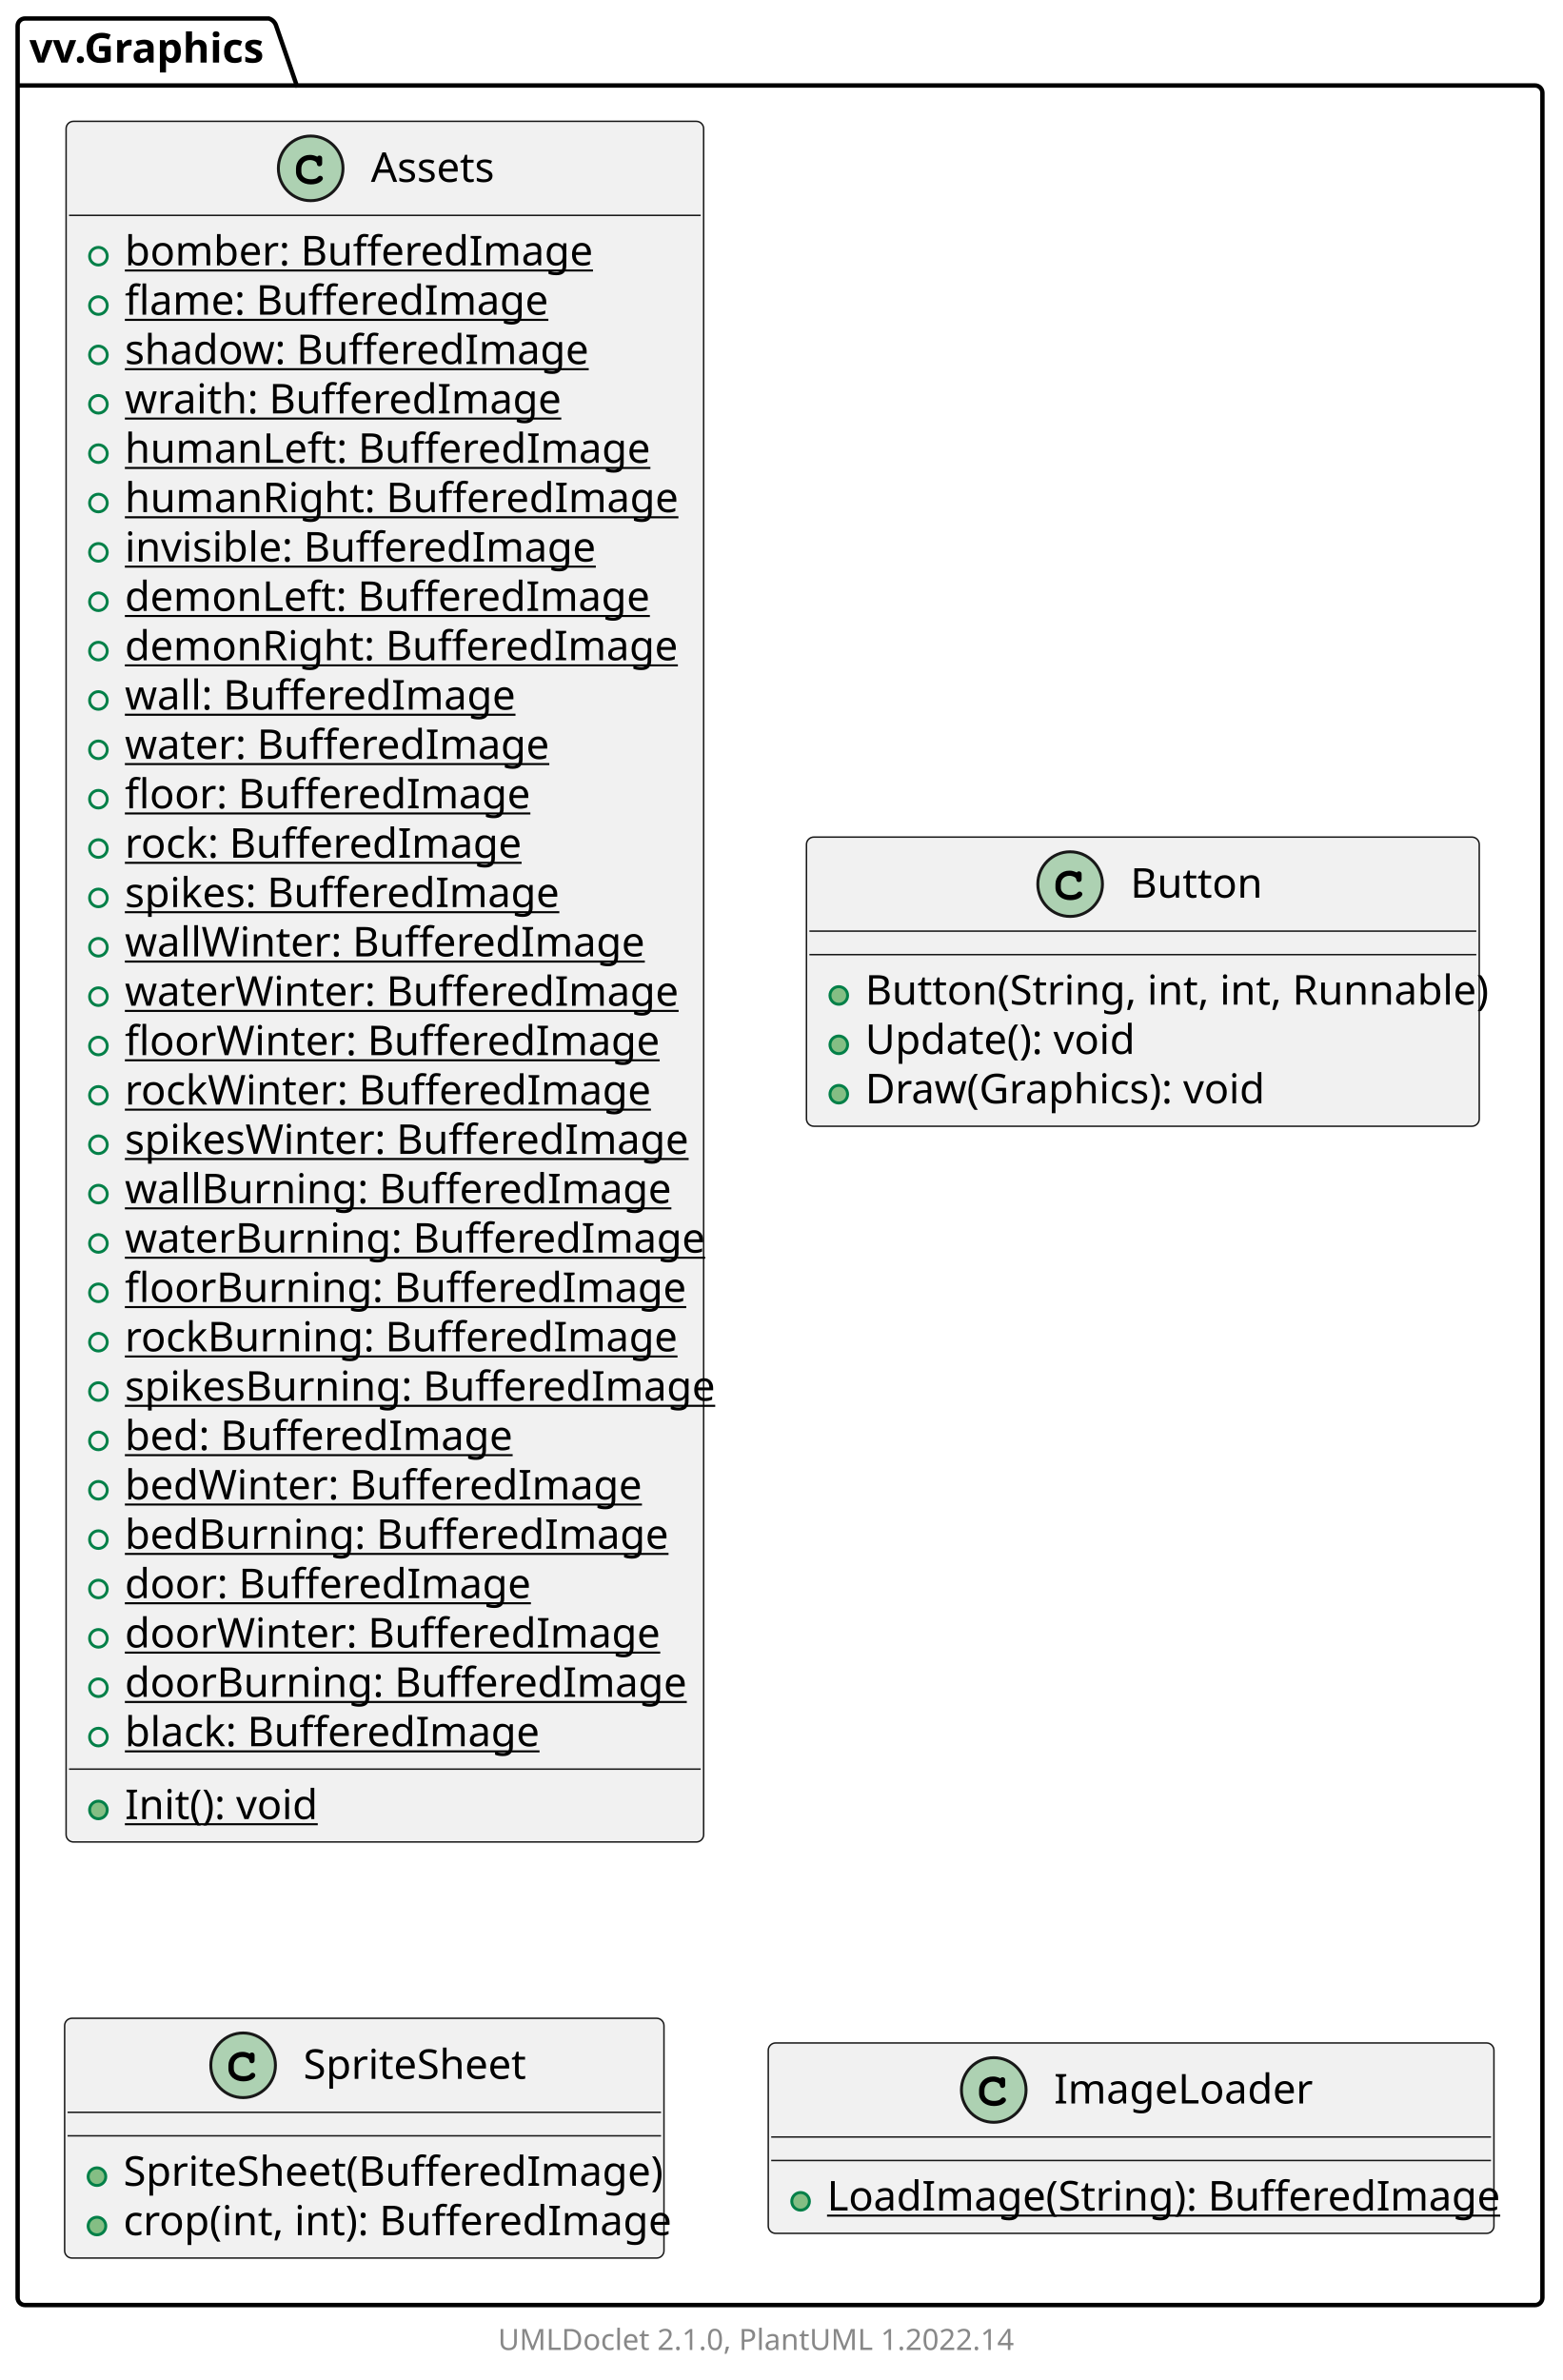
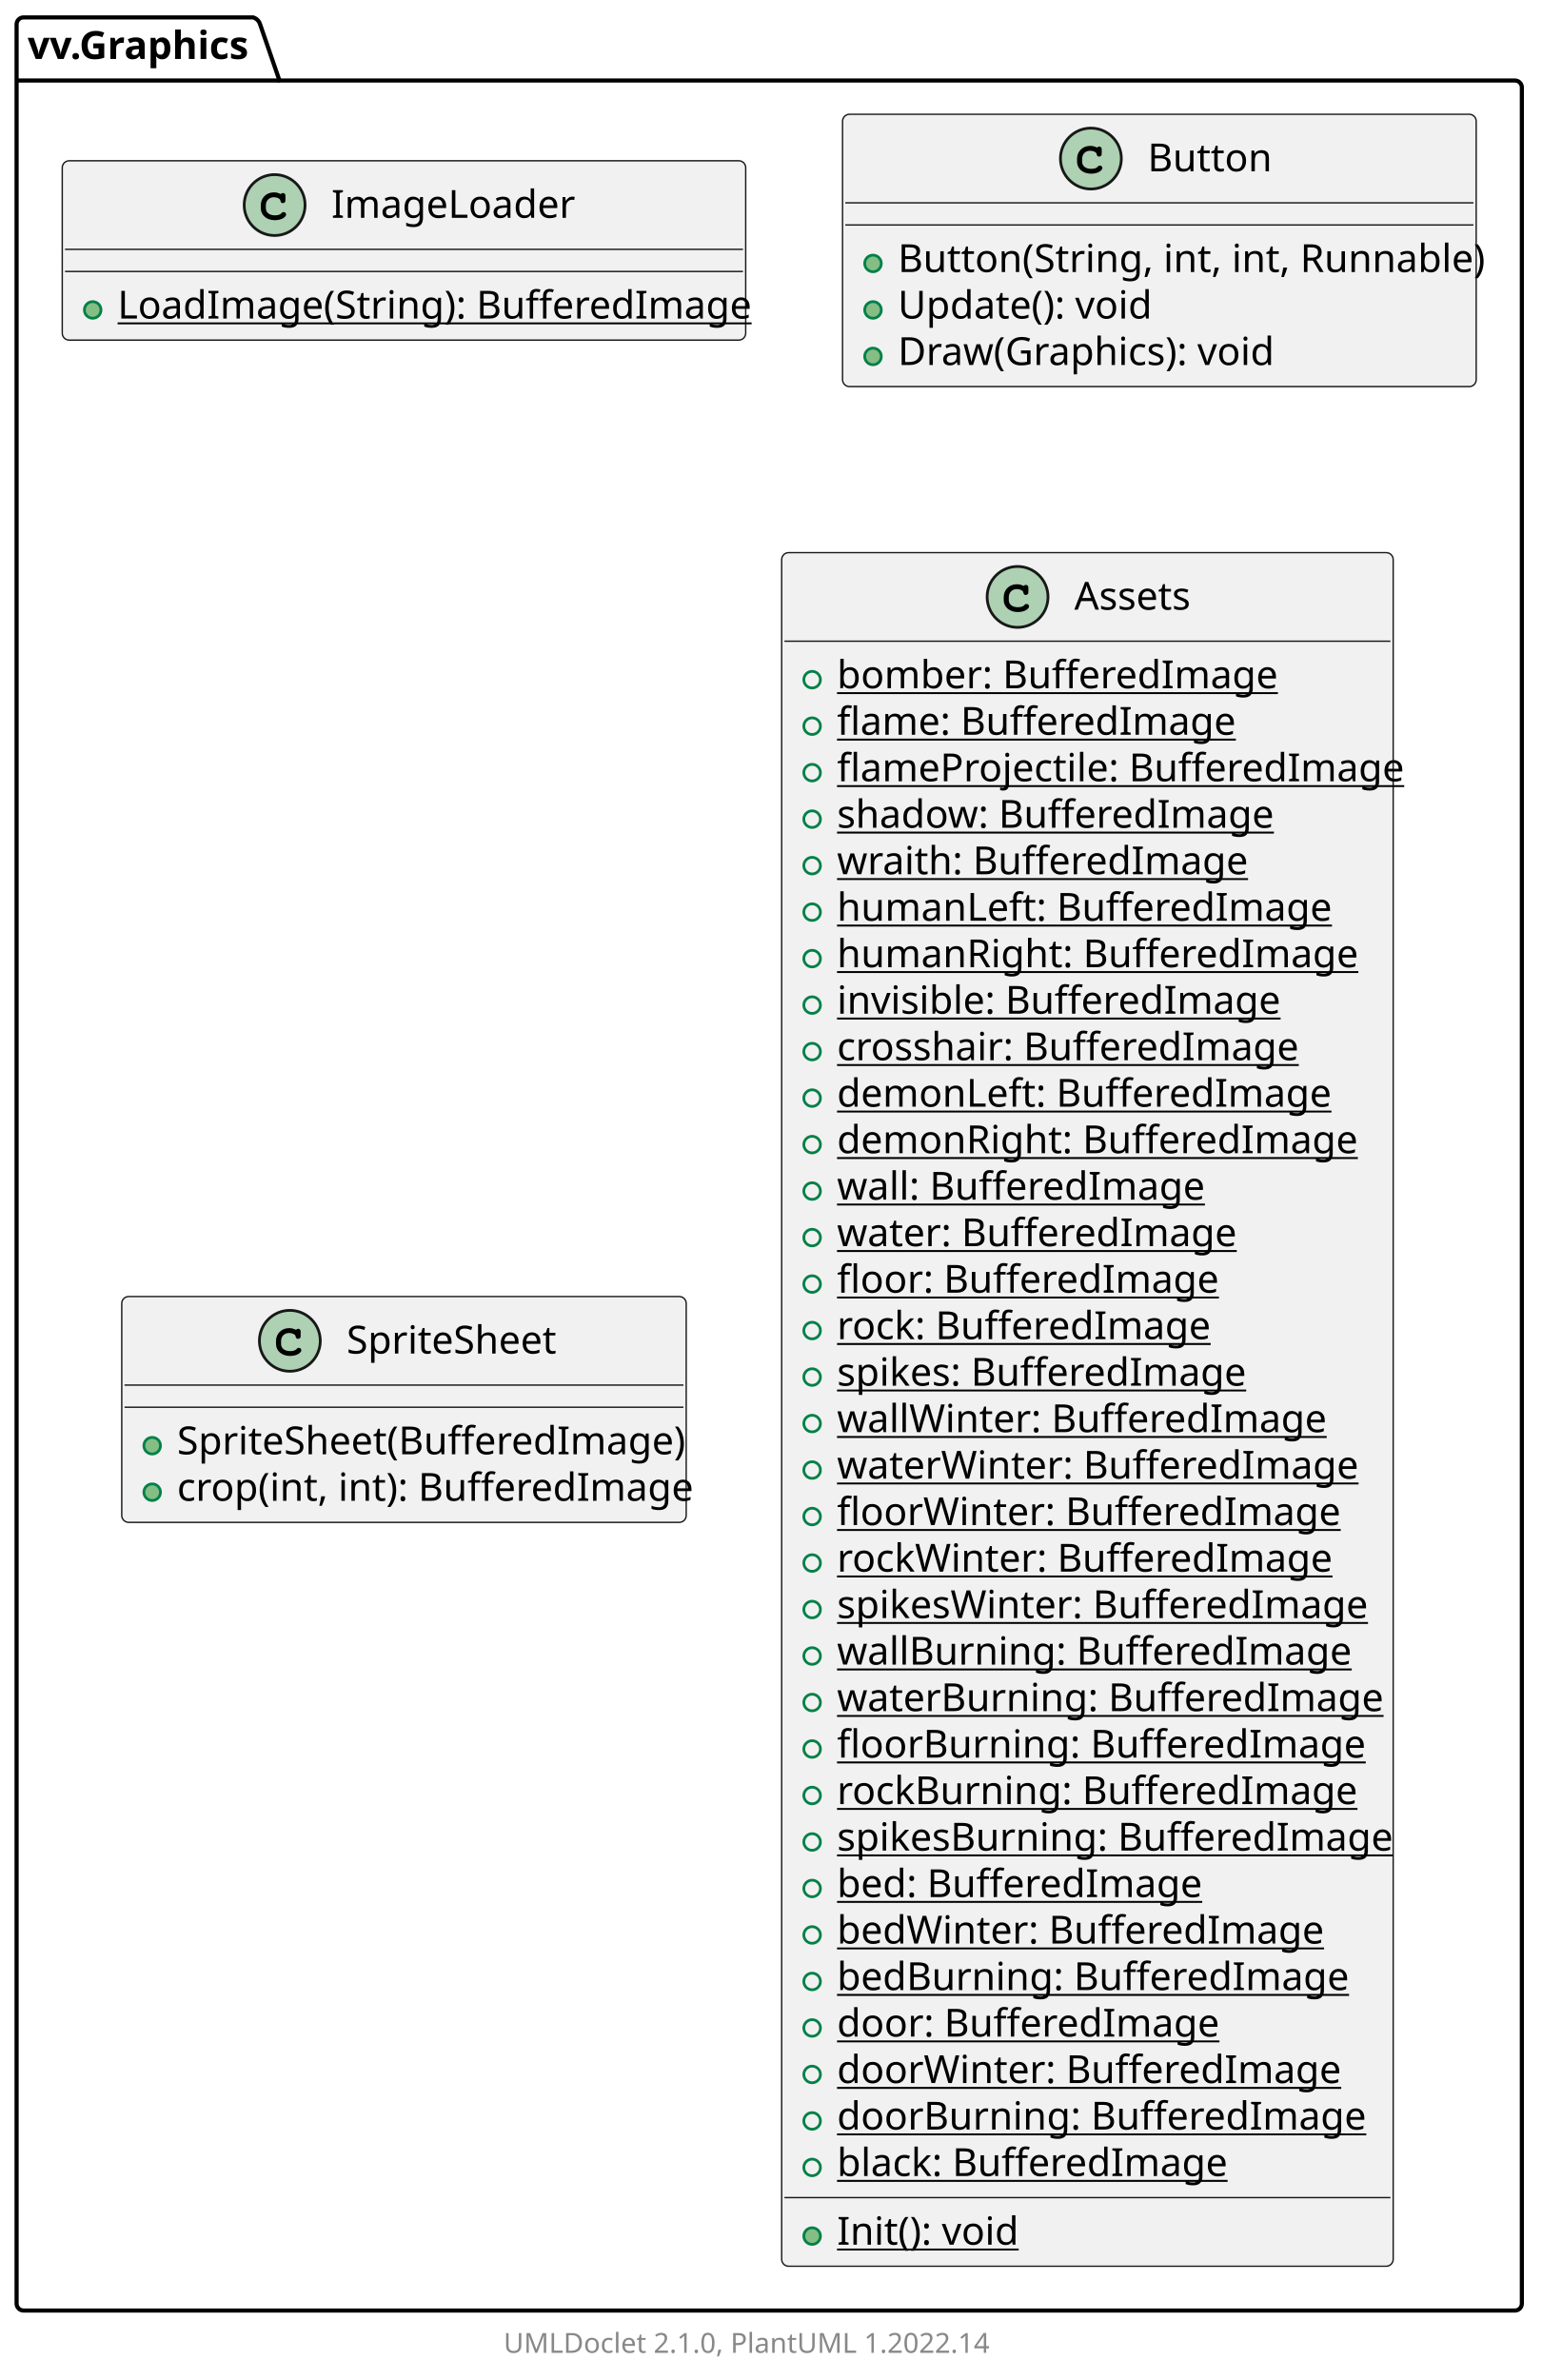
- <svg xmlns="http://www.w3.org/2000/svg" xmlns:xlink="http://www.w3.org/1999/xlink" contentStyleType="text/css" height="810px" preserveAspectRatio="none" style="width:532px;height:810px;background:#FFFFFF;" version="1.1" viewBox="0 0 532 810" width="532px" zoomAndPan="magnify">
+ <svg xmlns="http://www.w3.org/2000/svg" xmlns:xlink="http://www.w3.org/1999/xlink" contentStyleType="text/css" height="860px" preserveAspectRatio="none" style="width:557px;height:860px;background:#FFFFFF;" version="1.1" viewBox="0 0 557 860" width="557px" zoomAndPan="magnify">
  <defs />
  <g>
    <g id="cluster_vv.Graphics">
-       <path d="M8.5,6.294 L91.5,6.294 A3.75,3.75 0 0 1 94,8.794 L101,29.094 L522.5,29.094 A2.5,2.5 0 0 1 525,31.594 L525,781.994 A2.5,2.5 0 0 1 522.5,784.494 L8.5,784.494 A2.5,2.5 0 0 1 6,781.994 L6,8.794 A2.5,2.5 0 0 1 8.5,6.294 " fill="none" style="stroke:#000000;stroke-width:1.5;" />
+       <path d="M8.5,6.294 L91.5,6.294 A3.75,3.75 0 0 1 94,8.794 L101,29.094 L547.5,29.094 A2.5,2.5 0 0 1 550,31.594 L550,832.394 A2.5,2.5 0 0 1 547.5,834.894 L8.5,834.894 A2.5,2.5 0 0 1 6,832.394 L6,8.794 A2.5,2.5 0 0 1 8.5,6.294 " fill="none" style="stroke:#000000;stroke-width:1.5;" />
      <line style="stroke:#000000;stroke-width:1.5;" x1="6" x2="101" y1="29.094" y2="29.094" />
      <text fill="#000000" font-family="sans-serif" font-size="14" font-weight="bold" lengthAdjust="spacing" textLength="82" x="10" y="21.3">vv.Graphics</text>
    </g>
-     <a href="Assets.html" target="_top" title="Assets.html" xlink:actuate="onRequest" xlink:href="Assets.html" xlink:show="new" xlink:title="Assets.html" xlink:type="simple">
-       <g id="elem_vv.Graphics.Assets">
-         <rect codeLine="3" fill="#F1F1F1" height="585.598" id="vv.Graphics.Assets" rx="2.5" ry="2.5" style="stroke:#181818;stroke-width:0.5;" width="217" x="22.5" y="41.294" />
-         <ellipse cx="105.75" cy="57.294" fill="#ADD1B2" rx="11" ry="11" style="stroke:#181818;stroke-width:1.0;" />
-         <path d="M100.75,58.45 C100.75,60.95 102.891,62.763 105.812,62.763 C107.047,62.763 108.219,62.466 108.969,61.95 C109.578,61.528 109.906,61.106 109.906,60.7 C109.906,60.231 109.484,59.825 108.984,59.825 C108.75,59.825 108.531,59.903 108.328,60.106 C107.891,60.544 107.891,60.544 107.719,60.638 C107.266,60.872 106.625,61.013 105.859,61.013 C103.859,61.013 102.578,59.997 102.578,58.419 L102.578,57.372 C102.578,55.669 103.797,54.466 105.5,54.466 C106.078,54.466 106.656,54.606 107.125,54.856 C107.594,55.122 107.766,55.31 107.828,55.669 C107.953,56.341 108.203,56.591 108.734,56.591 C109.016,56.591 109.297,56.45 109.484,56.231 C109.609,56.06 109.656,55.888 109.656,55.45 L109.656,54.091 C109.656,53.669 109.641,53.528 109.516,53.356 C109.344,53.106 109.062,52.95 108.734,52.95 C108.422,52.95 108.219,53.06 108,53.325 C106.828,52.825 106.391,52.716 105.438,52.716 C102.766,52.716 100.75,54.731 100.75,57.356 L100.75,58.45 Z " fill="#000000" />
-         <text fill="#000000" font-family="sans-serif" font-size="14" lengthAdjust="spacing" textLength="42" x="126.25" y="61.9">Assets</text>
-         <line style="stroke:#181818;stroke-width:0.5;" x1="23.5" x2="238.5" y1="73.294" y2="73.294" />
-         <ellipse cx="33.5" cy="87.194" fill="none" rx="3" ry="3" style="stroke:#038048;stroke-width:1.0;" />
-         <text fill="#000000" font-family="sans-serif" font-size="14" lengthAdjust="spacing" text-decoration="underline" textLength="151" x="42.5" y="90.3">bomber: BufferedImage</text>
-         <ellipse cx="33.5" cy="103.994" fill="none" rx="3" ry="3" style="stroke:#038048;stroke-width:1.0;" />
-         <text fill="#000000" font-family="sans-serif" font-size="14" lengthAdjust="spacing" text-decoration="underline" textLength="137" x="42.5" y="107.1">flame: BufferedImage</text>
-         <ellipse cx="33.5" cy="120.794" fill="none" rx="3" ry="3" style="stroke:#038048;stroke-width:1.0;" />
-         <text fill="#000000" font-family="sans-serif" font-size="14" lengthAdjust="spacing" text-decoration="underline" textLength="151" x="42.5" y="123.9">shadow: BufferedImage</text>
-         <ellipse cx="33.5" cy="137.594" fill="none" rx="3" ry="3" style="stroke:#038048;stroke-width:1.0;" />
-         <text fill="#000000" font-family="sans-serif" font-size="14" lengthAdjust="spacing" text-decoration="underline" textLength="140" x="42.5" y="140.7">wraith: BufferedImage</text>
-         <ellipse cx="33.5" cy="154.394" fill="none" rx="3" ry="3" style="stroke:#038048;stroke-width:1.0;" />
-         <text fill="#000000" font-family="sans-serif" font-size="14" lengthAdjust="spacing" text-decoration="underline" textLength="170" x="42.5" y="157.5">humanLeft: BufferedImage</text>
-         <ellipse cx="33.5" cy="171.194" fill="none" rx="3" ry="3" style="stroke:#038048;stroke-width:1.0;" />
-         <text fill="#000000" font-family="sans-serif" font-size="14" lengthAdjust="spacing" text-decoration="underline" textLength="179" x="42.5" y="174.3">humanRight: BufferedImage</text>
-         <ellipse cx="33.5" cy="187.994" fill="none" rx="3" ry="3" style="stroke:#038048;stroke-width:1.0;" />
-         <text fill="#000000" font-family="sans-serif" font-size="14" lengthAdjust="spacing" text-decoration="underline" textLength="152" x="42.5" y="191.1">invisible: BufferedImage</text>
-         <ellipse cx="33.5" cy="204.793" fill="none" rx="3" ry="3" style="stroke:#038048;stroke-width:1.0;" />
-         <text fill="#000000" font-family="sans-serif" font-size="14" lengthAdjust="spacing" text-decoration="underline" textLength="170" x="42.5" y="207.899">demonLeft: BufferedImage</text>
-         <ellipse cx="33.5" cy="221.593" fill="none" rx="3" ry="3" style="stroke:#038048;stroke-width:1.0;" />
-         <text fill="#000000" font-family="sans-serif" font-size="14" lengthAdjust="spacing" text-decoration="underline" textLength="179" x="42.5" y="224.699">demonRight: BufferedImage</text>
-         <ellipse cx="33.5" cy="238.393" fill="none" rx="3" ry="3" style="stroke:#038048;stroke-width:1.0;" />
-         <text fill="#000000" font-family="sans-serif" font-size="14" lengthAdjust="spacing" text-decoration="underline" textLength="126" x="42.5" y="241.499">wall: BufferedImage</text>
-         <ellipse cx="33.5" cy="255.193" fill="none" rx="3" ry="3" style="stroke:#038048;stroke-width:1.0;" />
-         <text fill="#000000" font-family="sans-serif" font-size="14" lengthAdjust="spacing" text-decoration="underline" textLength="137" x="42.5" y="258.299">water: BufferedImage</text>
-         <ellipse cx="33.5" cy="271.993" fill="none" rx="3" ry="3" style="stroke:#038048;stroke-width:1.0;" />
-         <text fill="#000000" font-family="sans-serif" font-size="14" lengthAdjust="spacing" text-decoration="underline" textLength="130" x="42.5" y="275.099">floor: BufferedImage</text>
-         <ellipse cx="33.5" cy="288.793" fill="none" rx="3" ry="3" style="stroke:#038048;stroke-width:1.0;" />
-         <text fill="#000000" font-family="sans-serif" font-size="14" lengthAdjust="spacing" text-decoration="underline" textLength="129" x="42.5" y="291.899">rock: BufferedImage</text>
-         <ellipse cx="33.5" cy="305.593" fill="none" rx="3" ry="3" style="stroke:#038048;stroke-width:1.0;" />
-         <text fill="#000000" font-family="sans-serif" font-size="14" lengthAdjust="spacing" text-decoration="underline" textLength="142" x="42.5" y="308.699">spikes: BufferedImage</text>
-         <ellipse cx="33.5" cy="322.393" fill="none" rx="3" ry="3" style="stroke:#038048;stroke-width:1.0;" />
-         <text fill="#000000" font-family="sans-serif" font-size="14" lengthAdjust="spacing" text-decoration="underline" textLength="167" x="42.5" y="325.499">wallWinter: BufferedImage</text>
-         <ellipse cx="33.5" cy="339.193" fill="none" rx="3" ry="3" style="stroke:#038048;stroke-width:1.0;" />
-         <text fill="#000000" font-family="sans-serif" font-size="14" lengthAdjust="spacing" text-decoration="underline" textLength="178" x="42.5" y="342.299">waterWinter: BufferedImage</text>
-         <ellipse cx="33.5" cy="355.993" fill="none" rx="3" ry="3" style="stroke:#038048;stroke-width:1.0;" />
-         <text fill="#000000" font-family="sans-serif" font-size="14" lengthAdjust="spacing" text-decoration="underline" textLength="171" x="42.5" y="359.099">floorWinter: BufferedImage</text>
-         <ellipse cx="33.5" cy="372.793" fill="none" rx="3" ry="3" style="stroke:#038048;stroke-width:1.0;" />
-         <text fill="#000000" font-family="sans-serif" font-size="14" lengthAdjust="spacing" text-decoration="underline" textLength="170" x="42.5" y="375.899">rockWinter: BufferedImage</text>
-         <ellipse cx="33.5" cy="389.593" fill="none" rx="3" ry="3" style="stroke:#038048;stroke-width:1.0;" />
-         <text fill="#000000" font-family="sans-serif" font-size="14" lengthAdjust="spacing" text-decoration="underline" textLength="183" x="42.5" y="392.699">spikesWinter: BufferedImage</text>
-         <ellipse cx="33.5" cy="406.393" fill="none" rx="3" ry="3" style="stroke:#038048;stroke-width:1.0;" />
-         <text fill="#000000" font-family="sans-serif" font-size="14" lengthAdjust="spacing" text-decoration="underline" textLength="175" x="42.5" y="409.498">wallBurning: BufferedImage</text>
-         <ellipse cx="33.5" cy="423.192" fill="none" rx="3" ry="3" style="stroke:#038048;stroke-width:1.0;" />
-         <text fill="#000000" font-family="sans-serif" font-size="14" lengthAdjust="spacing" text-decoration="underline" textLength="186" x="42.5" y="426.298">waterBurning: BufferedImage</text>
-         <ellipse cx="33.5" cy="439.992" fill="none" rx="3" ry="3" style="stroke:#038048;stroke-width:1.0;" />
-         <text fill="#000000" font-family="sans-serif" font-size="14" lengthAdjust="spacing" text-decoration="underline" textLength="179" x="42.5" y="443.098">floorBurning: BufferedImage</text>
-         <ellipse cx="33.5" cy="456.792" fill="none" rx="3" ry="3" style="stroke:#038048;stroke-width:1.0;" />
-         <text fill="#000000" font-family="sans-serif" font-size="14" lengthAdjust="spacing" text-decoration="underline" textLength="178" x="42.5" y="459.898">rockBurning: BufferedImage</text>
-         <ellipse cx="33.5" cy="473.592" fill="none" rx="3" ry="3" style="stroke:#038048;stroke-width:1.0;" />
-         <text fill="#000000" font-family="sans-serif" font-size="14" lengthAdjust="spacing" text-decoration="underline" textLength="191" x="42.5" y="476.698">spikesBurning: BufferedImage</text>
-         <ellipse cx="33.5" cy="490.392" fill="none" rx="3" ry="3" style="stroke:#038048;stroke-width:1.0;" />
-         <text fill="#000000" font-family="sans-serif" font-size="14" lengthAdjust="spacing" text-decoration="underline" textLength="126" x="42.5" y="493.498">bed: BufferedImage</text>
-         <ellipse cx="33.5" cy="507.192" fill="none" rx="3" ry="3" style="stroke:#038048;stroke-width:1.0;" />
-         <text fill="#000000" font-family="sans-serif" font-size="14" lengthAdjust="spacing" text-decoration="underline" textLength="167" x="42.5" y="510.298">bedWinter: BufferedImage</text>
-         <ellipse cx="33.5" cy="523.992" fill="none" rx="3" ry="3" style="stroke:#038048;stroke-width:1.0;" />
-         <text fill="#000000" font-family="sans-serif" font-size="14" lengthAdjust="spacing" text-decoration="underline" textLength="175" x="42.5" y="527.098">bedBurning: BufferedImage</text>
-         <ellipse cx="33.5" cy="540.792" fill="none" rx="3" ry="3" style="stroke:#038048;stroke-width:1.0;" />
-         <text fill="#000000" font-family="sans-serif" font-size="14" lengthAdjust="spacing" text-decoration="underline" textLength="131" x="42.5" y="543.898">door: BufferedImage</text>
-         <ellipse cx="33.5" cy="557.592" fill="none" rx="3" ry="3" style="stroke:#038048;stroke-width:1.0;" />
-         <text fill="#000000" font-family="sans-serif" font-size="14" lengthAdjust="spacing" text-decoration="underline" textLength="172" x="42.5" y="560.698">doorWinter: BufferedImage</text>
-         <ellipse cx="33.5" cy="574.392" fill="none" rx="3" ry="3" style="stroke:#038048;stroke-width:1.0;" />
-         <text fill="#000000" font-family="sans-serif" font-size="14" lengthAdjust="spacing" text-decoration="underline" textLength="180" x="42.5" y="577.498">doorBurning: BufferedImage</text>
-         <ellipse cx="33.5" cy="591.192" fill="none" rx="3" ry="3" style="stroke:#038048;stroke-width:1.0;" />
-         <text fill="#000000" font-family="sans-serif" font-size="14" lengthAdjust="spacing" text-decoration="underline" textLength="135" x="42.5" y="594.298">black: BufferedImage</text>
-         <line style="stroke:#181818;stroke-width:0.5;" x1="23.5" x2="238.5" y1="602.092" y2="602.092" />
-         <ellipse cx="33.5" cy="615.992" fill="#84BE84" rx="3" ry="3" style="stroke:#038048;stroke-width:1.0;" />
-         <text fill="#000000" font-family="sans-serif" font-size="14" lengthAdjust="spacing" text-decoration="underline" textLength="63" x="42.5" y="619.098">Init(): void</text>
+     <a href="ImageLoader.html" target="_top" title="ImageLoader.html" xlink:actuate="onRequest" xlink:href="ImageLoader.html" xlink:show="new" xlink:title="ImageLoader.html" xlink:type="simple">
+       <g id="elem_vv.Graphics.ImageLoader">
+         <rect codeLine="3" fill="#F1F1F1" height="64.8" id="vv.Graphics.ImageLoader" rx="2.5" ry="2.5" style="stroke:#181818;stroke-width:0.5;" width="247" x="22.5" y="58.094" />
+         <ellipse cx="99.25" cy="74.094" fill="#ADD1B2" rx="11" ry="11" style="stroke:#181818;stroke-width:1.0;" />
+         <path d="M94.25,75.25 C94.25,77.75 96.391,79.563 99.312,79.563 C100.547,79.563 101.719,79.266 102.469,78.75 C103.078,78.328 103.406,77.906 103.406,77.5 C103.406,77.031 102.984,76.625 102.484,76.625 C102.25,76.625 102.031,76.703 101.828,76.906 C101.391,77.344 101.391,77.344 101.219,77.438 C100.766,77.672 100.125,77.813 99.359,77.813 C97.359,77.813 96.078,76.797 96.078,75.219 L96.078,74.172 C96.078,72.469 97.297,71.266 99,71.266 C99.578,71.266 100.156,71.406 100.625,71.656 C101.094,71.922 101.266,72.11 101.328,72.469 C101.453,73.141 101.703,73.391 102.234,73.391 C102.516,73.391 102.797,73.25 102.984,73.031 C103.109,72.86 103.156,72.688 103.156,72.25 L103.156,70.891 C103.156,70.469 103.141,70.328 103.016,70.156 C102.844,69.906 102.562,69.75 102.234,69.75 C101.922,69.75 101.719,69.86 101.5,70.125 C100.328,69.625 99.891,69.516 98.938,69.516 C96.266,69.516 94.25,71.531 94.25,74.156 L94.25,75.25 Z " fill="#000000" />
+         <text fill="#000000" font-family="sans-serif" font-size="14" lengthAdjust="spacing" textLength="85" x="119.75" y="78.7">ImageLoader</text>
+         <line style="stroke:#181818;stroke-width:0.5;" x1="23.5" x2="268.5" y1="90.094" y2="90.094" />
+         <line style="stroke:#181818;stroke-width:0.5;" x1="23.5" x2="268.5" y1="98.094" y2="98.094" />
+         <ellipse cx="33.5" cy="111.994" fill="#84BE84" rx="3" ry="3" style="stroke:#038048;stroke-width:1.0;" />
+         <text fill="#000000" font-family="sans-serif" font-size="14" lengthAdjust="spacing" text-decoration="underline" textLength="221" x="42.5" y="115.1">LoadImage(String): BufferedImage</text>
      </g>
    </a>
    <a href="Button.html" target="_top" title="Button.html" xlink:actuate="onRequest" xlink:href="Button.html" xlink:show="new" xlink:title="Button.html" xlink:type="simple">
      <g id="elem_vv.Graphics.Button">
-         <rect codeLine="38" fill="#F1F1F1" height="98.4" id="vv.Graphics.Button" rx="2.5" ry="2.5" style="stroke:#181818;stroke-width:0.5;" width="229" x="274.5" y="284.894" />
-         <ellipse cx="364.25" cy="300.894" fill="#ADD1B2" rx="11" ry="11" style="stroke:#181818;stroke-width:1.0;" />
-         <path d="M359.25,302.05 C359.25,304.55 361.391,306.363 364.312,306.363 C365.547,306.363 366.719,306.066 367.469,305.55 C368.078,305.128 368.406,304.707 368.406,304.3 C368.406,303.832 367.984,303.425 367.484,303.425 C367.25,303.425 367.031,303.503 366.828,303.707 C366.391,304.144 366.391,304.144 366.219,304.238 C365.766,304.472 365.125,304.613 364.359,304.613 C362.359,304.613 361.078,303.597 361.078,302.019 L361.078,300.972 C361.078,299.269 362.297,298.066 364,298.066 C364.578,298.066 365.156,298.207 365.625,298.457 C366.094,298.722 366.266,298.91 366.328,299.269 C366.453,299.941 366.703,300.191 367.234,300.191 C367.516,300.191 367.797,300.05 367.984,299.832 C368.109,299.66 368.156,299.488 368.156,299.05 L368.156,297.691 C368.156,297.269 368.141,297.128 368.016,296.957 C367.844,296.707 367.562,296.55 367.234,296.55 C366.922,296.55 366.719,296.66 366.5,296.925 C365.328,296.425 364.891,296.316 363.938,296.316 C361.266,296.316 359.25,298.332 359.25,300.957 L359.25,302.05 Z " fill="#000000" />
-         <text fill="#000000" font-family="sans-serif" font-size="14" lengthAdjust="spacing" textLength="41" x="384.75" y="305.5">Button</text>
-         <line style="stroke:#181818;stroke-width:0.5;" x1="275.5" x2="502.5" y1="316.894" y2="316.894" />
-         <line style="stroke:#181818;stroke-width:0.5;" x1="275.5" x2="502.5" y1="324.894" y2="324.894" />
-         <ellipse cx="285.5" cy="338.794" fill="#84BE84" rx="3" ry="3" style="stroke:#038048;stroke-width:1.0;" />
-         <text fill="#000000" font-family="sans-serif" font-size="14" lengthAdjust="spacing" textLength="203" x="294.5" y="341.9">Button(String, int, int, Runnable)</text>
-         <ellipse cx="285.5" cy="355.594" fill="#84BE84" rx="3" ry="3" style="stroke:#038048;stroke-width:1.0;" />
-         <text fill="#000000" font-family="sans-serif" font-size="14" lengthAdjust="spacing" textLength="90" x="294.5" y="358.7">Update(): void</text>
-         <ellipse cx="285.5" cy="372.394" fill="#84BE84" rx="3" ry="3" style="stroke:#038048;stroke-width:1.0;" />
-         <text fill="#000000" font-family="sans-serif" font-size="14" lengthAdjust="spacing" textLength="134" x="294.5" y="375.5">Draw(Graphics): void</text>
+         <rect codeLine="7" fill="#F1F1F1" height="98.4" id="vv.Graphics.Button" rx="2.5" ry="2.5" style="stroke:#181818;stroke-width:0.5;" width="229" x="304.5" y="41.294" />
+         <ellipse cx="394.25" cy="57.294" fill="#ADD1B2" rx="11" ry="11" style="stroke:#181818;stroke-width:1.0;" />
+         <path d="M389.25,58.45 C389.25,60.95 391.391,62.763 394.312,62.763 C395.547,62.763 396.719,62.466 397.469,61.95 C398.078,61.528 398.406,61.106 398.406,60.7 C398.406,60.231 397.984,59.825 397.484,59.825 C397.25,59.825 397.031,59.903 396.828,60.106 C396.391,60.544 396.391,60.544 396.219,60.638 C395.766,60.872 395.125,61.013 394.359,61.013 C392.359,61.013 391.078,59.997 391.078,58.419 L391.078,57.372 C391.078,55.669 392.297,54.466 394,54.466 C394.578,54.466 395.156,54.606 395.625,54.856 C396.094,55.122 396.266,55.31 396.328,55.669 C396.453,56.341 396.703,56.591 397.234,56.591 C397.516,56.591 397.797,56.45 397.984,56.231 C398.109,56.06 398.156,55.888 398.156,55.45 L398.156,54.091 C398.156,53.669 398.141,53.528 398.016,53.356 C397.844,53.106 397.562,52.95 397.234,52.95 C396.922,52.95 396.719,53.06 396.5,53.325 C395.328,52.825 394.891,52.716 393.938,52.716 C391.266,52.716 389.25,54.731 389.25,57.356 L389.25,58.45 Z " fill="#000000" />
+         <text fill="#000000" font-family="sans-serif" font-size="14" lengthAdjust="spacing" textLength="41" x="414.75" y="61.9">Button</text>
+         <line style="stroke:#181818;stroke-width:0.5;" x1="305.5" x2="532.5" y1="73.294" y2="73.294" />
+         <line style="stroke:#181818;stroke-width:0.5;" x1="305.5" x2="532.5" y1="81.294" y2="81.294" />
+         <ellipse cx="315.5" cy="95.194" fill="#84BE84" rx="3" ry="3" style="stroke:#038048;stroke-width:1.0;" />
+         <text fill="#000000" font-family="sans-serif" font-size="14" lengthAdjust="spacing" textLength="203" x="324.5" y="98.3">Button(String, int, int, Runnable)</text>
+         <ellipse cx="315.5" cy="111.994" fill="#84BE84" rx="3" ry="3" style="stroke:#038048;stroke-width:1.0;" />
+         <text fill="#000000" font-family="sans-serif" font-size="14" lengthAdjust="spacing" textLength="90" x="324.5" y="115.1">Update(): void</text>
+         <ellipse cx="315.5" cy="128.794" fill="#84BE84" rx="3" ry="3" style="stroke:#038048;stroke-width:1.0;" />
+         <text fill="#000000" font-family="sans-serif" font-size="14" lengthAdjust="spacing" textLength="134" x="324.5" y="131.9">Draw(Graphics): void</text>
      </g>
    </a>
    <a href="SpriteSheet.html" target="_top" title="SpriteSheet.html" xlink:actuate="onRequest" xlink:href="SpriteSheet.html" xlink:show="new" xlink:title="SpriteSheet.html" xlink:type="simple">
      <g id="elem_vv.Graphics.SpriteSheet">
-         <rect codeLine="44" fill="#F1F1F1" height="81.6" id="vv.Graphics.SpriteSheet" rx="2.5" ry="2.5" style="stroke:#181818;stroke-width:0.5;" width="204" x="22" y="686.894" />
-         <ellipse cx="82.75" cy="702.894" fill="#ADD1B2" rx="11" ry="11" style="stroke:#181818;stroke-width:1.0;" />
-         <path d="M77.75,704.05 C77.75,706.55 79.891,708.363 82.812,708.363 C84.047,708.363 85.219,708.066 85.969,707.55 C86.578,707.128 86.906,706.707 86.906,706.3 C86.906,705.832 86.484,705.425 85.984,705.425 C85.75,705.425 85.531,705.503 85.328,705.707 C84.891,706.144 84.891,706.144 84.719,706.238 C84.266,706.472 83.625,706.613 82.859,706.613 C80.859,706.613 79.578,705.597 79.578,704.019 L79.578,702.972 C79.578,701.269 80.797,700.066 82.5,700.066 C83.078,700.066 83.656,700.207 84.125,700.457 C84.594,700.722 84.766,700.91 84.828,701.269 C84.953,701.941 85.203,702.191 85.734,702.191 C86.016,702.191 86.297,702.05 86.484,701.832 C86.609,701.66 86.656,701.488 86.656,701.05 L86.656,699.691 C86.656,699.269 86.641,699.128 86.516,698.957 C86.344,698.707 86.062,698.55 85.734,698.55 C85.422,698.55 85.219,698.66 85,698.925 C83.828,698.425 83.391,698.316 82.438,698.316 C79.766,698.316 77.75,700.332 77.75,702.957 L77.75,704.05 Z " fill="#000000" />
-         <text fill="#000000" font-family="sans-serif" font-size="14" lengthAdjust="spacing" textLength="74" x="103.25" y="707.5">SpriteSheet</text>
-         <line style="stroke:#181818;stroke-width:0.5;" x1="23" x2="225" y1="718.894" y2="718.894" />
-         <line style="stroke:#181818;stroke-width:0.5;" x1="23" x2="225" y1="726.894" y2="726.894" />
-         <ellipse cx="33" cy="740.794" fill="#84BE84" rx="3" ry="3" style="stroke:#038048;stroke-width:1.0;" />
-         <text fill="#000000" font-family="sans-serif" font-size="14" lengthAdjust="spacing" textLength="178" x="42" y="743.9">SpriteSheet(BufferedImage)</text>
-         <ellipse cx="33" cy="757.594" fill="#84BE84" rx="3" ry="3" style="stroke:#038048;stroke-width:1.0;" />
-         <text fill="#000000" font-family="sans-serif" font-size="14" lengthAdjust="spacing" textLength="178" x="42" y="760.7">crop(int, int): BufferedImage</text>
+         <rect codeLine="13" fill="#F1F1F1" height="81.6" id="vv.Graphics.SpriteSheet" rx="2.5" ry="2.5" style="stroke:#181818;stroke-width:0.5;" width="204" x="44" y="468.494" />
+         <ellipse cx="104.75" cy="484.494" fill="#ADD1B2" rx="11" ry="11" style="stroke:#181818;stroke-width:1.0;" />
+         <path d="M99.75,485.65 C99.75,488.15 101.891,489.963 104.812,489.963 C106.047,489.963 107.219,489.666 107.969,489.15 C108.578,488.728 108.906,488.307 108.906,487.9 C108.906,487.432 108.484,487.025 107.984,487.025 C107.75,487.025 107.531,487.103 107.328,487.307 C106.891,487.744 106.891,487.744 106.719,487.838 C106.266,488.072 105.625,488.213 104.859,488.213 C102.859,488.213 101.578,487.197 101.578,485.619 L101.578,484.572 C101.578,482.869 102.797,481.666 104.5,481.666 C105.078,481.666 105.656,481.807 106.125,482.057 C106.594,482.322 106.766,482.51 106.828,482.869 C106.953,483.541 107.203,483.791 107.734,483.791 C108.016,483.791 108.297,483.65 108.484,483.432 C108.609,483.26 108.656,483.088 108.656,482.65 L108.656,481.291 C108.656,480.869 108.641,480.728 108.516,480.557 C108.344,480.307 108.062,480.15 107.734,480.15 C107.422,480.15 107.219,480.26 107,480.525 C105.828,480.025 105.391,479.916 104.438,479.916 C101.766,479.916 99.75,481.932 99.75,484.557 L99.75,485.65 Z " fill="#000000" />
+         <text fill="#000000" font-family="sans-serif" font-size="14" lengthAdjust="spacing" textLength="74" x="125.25" y="489.1">SpriteSheet</text>
+         <line style="stroke:#181818;stroke-width:0.5;" x1="45" x2="247" y1="500.494" y2="500.494" />
+         <line style="stroke:#181818;stroke-width:0.5;" x1="45" x2="247" y1="508.494" y2="508.494" />
+         <ellipse cx="55" cy="522.394" fill="#84BE84" rx="3" ry="3" style="stroke:#038048;stroke-width:1.0;" />
+         <text fill="#000000" font-family="sans-serif" font-size="14" lengthAdjust="spacing" textLength="178" x="64" y="525.5">SpriteSheet(BufferedImage)</text>
+         <ellipse cx="55" cy="539.194" fill="#84BE84" rx="3" ry="3" style="stroke:#038048;stroke-width:1.0;" />
+         <text fill="#000000" font-family="sans-serif" font-size="14" lengthAdjust="spacing" textLength="178" x="64" y="542.3">crop(int, int): BufferedImage</text>
      </g>
    </a>
-     <a href="ImageLoader.html" target="_top" title="ImageLoader.html" xlink:actuate="onRequest" xlink:href="ImageLoader.html" xlink:show="new" xlink:title="ImageLoader.html" xlink:type="simple">
-       <g id="elem_vv.Graphics.ImageLoader">
-         <rect codeLine="49" fill="#F1F1F1" height="64.8" id="vv.Graphics.ImageLoader" rx="2.5" ry="2.5" style="stroke:#181818;stroke-width:0.5;" width="247" x="261.5" y="695.294" />
-         <ellipse cx="338.25" cy="711.294" fill="#ADD1B2" rx="11" ry="11" style="stroke:#181818;stroke-width:1.0;" />
-         <path d="M333.25,712.45 C333.25,714.95 335.391,716.763 338.312,716.763 C339.547,716.763 340.719,716.466 341.469,715.95 C342.078,715.528 342.406,715.106 342.406,714.7 C342.406,714.231 341.984,713.825 341.484,713.825 C341.25,713.825 341.031,713.903 340.828,714.106 C340.391,714.544 340.391,714.544 340.219,714.638 C339.766,714.872 339.125,715.013 338.359,715.013 C336.359,715.013 335.078,713.997 335.078,712.419 L335.078,711.372 C335.078,709.669 336.297,708.466 338,708.466 C338.578,708.466 339.156,708.606 339.625,708.856 C340.094,709.122 340.266,709.31 340.328,709.669 C340.453,710.341 340.703,710.591 341.234,710.591 C341.516,710.591 341.797,710.45 341.984,710.231 C342.109,710.06 342.156,709.888 342.156,709.45 L342.156,708.091 C342.156,707.669 342.141,707.528 342.016,707.356 C341.844,707.106 341.562,706.95 341.234,706.95 C340.922,706.95 340.719,707.06 340.5,707.325 C339.328,706.825 338.891,706.716 337.938,706.716 C335.266,706.716 333.25,708.731 333.25,711.356 L333.25,712.45 Z " fill="#000000" />
-         <text fill="#000000" font-family="sans-serif" font-size="14" lengthAdjust="spacing" textLength="85" x="358.75" y="715.9">ImageLoader</text>
-         <line style="stroke:#181818;stroke-width:0.5;" x1="262.5" x2="507.5" y1="727.294" y2="727.294" />
-         <line style="stroke:#181818;stroke-width:0.5;" x1="262.5" x2="507.5" y1="735.294" y2="735.294" />
-         <ellipse cx="272.5" cy="749.194" fill="#84BE84" rx="3" ry="3" style="stroke:#038048;stroke-width:1.0;" />
-         <text fill="#000000" font-family="sans-serif" font-size="14" lengthAdjust="spacing" text-decoration="underline" textLength="221" x="281.5" y="752.3">LoadImage(String): BufferedImage</text>
+     <a href="Assets.html" target="_top" title="Assets.html" xlink:actuate="onRequest" xlink:href="Assets.html" xlink:show="new" xlink:title="Assets.html" xlink:type="simple">
+       <g id="elem_vv.Graphics.Assets">
+         <rect codeLine="18" fill="#F1F1F1" height="619.197" id="vv.Graphics.Assets" rx="2.5" ry="2.5" style="stroke:#181818;stroke-width:0.5;" width="221" x="282.5" y="199.694" />
+         <ellipse cx="367.75" cy="215.694" fill="#ADD1B2" rx="11" ry="11" style="stroke:#181818;stroke-width:1.0;" />
+         <path d="M362.75,216.85 C362.75,219.35 364.891,221.163 367.812,221.163 C369.047,221.163 370.219,220.866 370.969,220.35 C371.578,219.928 371.906,219.506 371.906,219.1 C371.906,218.631 371.484,218.225 370.984,218.225 C370.75,218.225 370.531,218.303 370.328,218.506 C369.891,218.944 369.891,218.944 369.719,219.038 C369.266,219.272 368.625,219.413 367.859,219.413 C365.859,219.413 364.578,218.397 364.578,216.819 L364.578,215.772 C364.578,214.069 365.797,212.866 367.5,212.866 C368.078,212.866 368.656,213.006 369.125,213.256 C369.594,213.522 369.766,213.71 369.828,214.069 C369.953,214.741 370.203,214.991 370.734,214.991 C371.016,214.991 371.297,214.85 371.484,214.631 C371.609,214.46 371.656,214.288 371.656,213.85 L371.656,212.491 C371.656,212.069 371.641,211.928 371.516,211.756 C371.344,211.506 371.062,211.35 370.734,211.35 C370.422,211.35 370.219,211.46 370,211.725 C368.828,211.225 368.391,211.116 367.438,211.116 C364.766,211.116 362.75,213.131 362.75,215.756 L362.75,216.85 Z " fill="#000000" />
+         <text fill="#000000" font-family="sans-serif" font-size="14" lengthAdjust="spacing" textLength="42" x="388.25" y="220.3">Assets</text>
+         <line style="stroke:#181818;stroke-width:0.5;" x1="283.5" x2="502.5" y1="231.694" y2="231.694" />
+         <ellipse cx="293.5" cy="245.594" fill="none" rx="3" ry="3" style="stroke:#038048;stroke-width:1.0;" />
+         <text fill="#000000" font-family="sans-serif" font-size="14" lengthAdjust="spacing" text-decoration="underline" textLength="151" x="302.5" y="248.7">bomber: BufferedImage</text>
+         <ellipse cx="293.5" cy="262.394" fill="none" rx="3" ry="3" style="stroke:#038048;stroke-width:1.0;" />
+         <text fill="#000000" font-family="sans-serif" font-size="14" lengthAdjust="spacing" text-decoration="underline" textLength="137" x="302.5" y="265.5">flame: BufferedImage</text>
+         <ellipse cx="293.5" cy="279.194" fill="none" rx="3" ry="3" style="stroke:#038048;stroke-width:1.0;" />
+         <text fill="#000000" font-family="sans-serif" font-size="14" lengthAdjust="spacing" text-decoration="underline" textLength="195" x="302.5" y="282.3">flameProjectile: BufferedImage</text>
+         <ellipse cx="293.5" cy="295.994" fill="none" rx="3" ry="3" style="stroke:#038048;stroke-width:1.0;" />
+         <text fill="#000000" font-family="sans-serif" font-size="14" lengthAdjust="spacing" text-decoration="underline" textLength="151" x="302.5" y="299.1">shadow: BufferedImage</text>
+         <ellipse cx="293.5" cy="312.794" fill="none" rx="3" ry="3" style="stroke:#038048;stroke-width:1.0;" />
+         <text fill="#000000" font-family="sans-serif" font-size="14" lengthAdjust="spacing" text-decoration="underline" textLength="140" x="302.5" y="315.9">wraith: BufferedImage</text>
+         <ellipse cx="293.5" cy="329.594" fill="none" rx="3" ry="3" style="stroke:#038048;stroke-width:1.0;" />
+         <text fill="#000000" font-family="sans-serif" font-size="14" lengthAdjust="spacing" text-decoration="underline" textLength="170" x="302.5" y="332.7">humanLeft: BufferedImage</text>
+         <ellipse cx="293.5" cy="346.394" fill="none" rx="3" ry="3" style="stroke:#038048;stroke-width:1.0;" />
+         <text fill="#000000" font-family="sans-serif" font-size="14" lengthAdjust="spacing" text-decoration="underline" textLength="179" x="302.5" y="349.5">humanRight: BufferedImage</text>
+         <ellipse cx="293.5" cy="363.193" fill="none" rx="3" ry="3" style="stroke:#038048;stroke-width:1.0;" />
+         <text fill="#000000" font-family="sans-serif" font-size="14" lengthAdjust="spacing" text-decoration="underline" textLength="152" x="302.5" y="366.299">invisible: BufferedImage</text>
+         <ellipse cx="293.5" cy="379.993" fill="none" rx="3" ry="3" style="stroke:#038048;stroke-width:1.0;" />
+         <text fill="#000000" font-family="sans-serif" font-size="14" lengthAdjust="spacing" text-decoration="underline" textLength="160" x="302.5" y="383.099">crosshair: BufferedImage</text>
+         <ellipse cx="293.5" cy="396.793" fill="none" rx="3" ry="3" style="stroke:#038048;stroke-width:1.0;" />
+         <text fill="#000000" font-family="sans-serif" font-size="14" lengthAdjust="spacing" text-decoration="underline" textLength="170" x="302.5" y="399.899">demonLeft: BufferedImage</text>
+         <ellipse cx="293.5" cy="413.593" fill="none" rx="3" ry="3" style="stroke:#038048;stroke-width:1.0;" />
+         <text fill="#000000" font-family="sans-serif" font-size="14" lengthAdjust="spacing" text-decoration="underline" textLength="179" x="302.5" y="416.699">demonRight: BufferedImage</text>
+         <ellipse cx="293.5" cy="430.393" fill="none" rx="3" ry="3" style="stroke:#038048;stroke-width:1.0;" />
+         <text fill="#000000" font-family="sans-serif" font-size="14" lengthAdjust="spacing" text-decoration="underline" textLength="126" x="302.5" y="433.499">wall: BufferedImage</text>
+         <ellipse cx="293.5" cy="447.193" fill="none" rx="3" ry="3" style="stroke:#038048;stroke-width:1.0;" />
+         <text fill="#000000" font-family="sans-serif" font-size="14" lengthAdjust="spacing" text-decoration="underline" textLength="137" x="302.5" y="450.299">water: BufferedImage</text>
+         <ellipse cx="293.5" cy="463.993" fill="none" rx="3" ry="3" style="stroke:#038048;stroke-width:1.0;" />
+         <text fill="#000000" font-family="sans-serif" font-size="14" lengthAdjust="spacing" text-decoration="underline" textLength="130" x="302.5" y="467.099">floor: BufferedImage</text>
+         <ellipse cx="293.5" cy="480.793" fill="none" rx="3" ry="3" style="stroke:#038048;stroke-width:1.0;" />
+         <text fill="#000000" font-family="sans-serif" font-size="14" lengthAdjust="spacing" text-decoration="underline" textLength="129" x="302.5" y="483.899">rock: BufferedImage</text>
+         <ellipse cx="293.5" cy="497.593" fill="none" rx="3" ry="3" style="stroke:#038048;stroke-width:1.0;" />
+         <text fill="#000000" font-family="sans-serif" font-size="14" lengthAdjust="spacing" text-decoration="underline" textLength="142" x="302.5" y="500.699">spikes: BufferedImage</text>
+         <ellipse cx="293.5" cy="514.393" fill="none" rx="3" ry="3" style="stroke:#038048;stroke-width:1.0;" />
+         <text fill="#000000" font-family="sans-serif" font-size="14" lengthAdjust="spacing" text-decoration="underline" textLength="167" x="302.5" y="517.499">wallWinter: BufferedImage</text>
+         <ellipse cx="293.5" cy="531.193" fill="none" rx="3" ry="3" style="stroke:#038048;stroke-width:1.0;" />
+         <text fill="#000000" font-family="sans-serif" font-size="14" lengthAdjust="spacing" text-decoration="underline" textLength="178" x="302.5" y="534.299">waterWinter: BufferedImage</text>
+         <ellipse cx="293.5" cy="547.993" fill="none" rx="3" ry="3" style="stroke:#038048;stroke-width:1.0;" />
+         <text fill="#000000" font-family="sans-serif" font-size="14" lengthAdjust="spacing" text-decoration="underline" textLength="171" x="302.5" y="551.099">floorWinter: BufferedImage</text>
+         <ellipse cx="293.5" cy="564.793" fill="none" rx="3" ry="3" style="stroke:#038048;stroke-width:1.0;" />
+         <text fill="#000000" font-family="sans-serif" font-size="14" lengthAdjust="spacing" text-decoration="underline" textLength="170" x="302.5" y="567.899">rockWinter: BufferedImage</text>
+         <ellipse cx="293.5" cy="581.592" fill="none" rx="3" ry="3" style="stroke:#038048;stroke-width:1.0;" />
+         <text fill="#000000" font-family="sans-serif" font-size="14" lengthAdjust="spacing" text-decoration="underline" textLength="183" x="302.5" y="584.698">spikesWinter: BufferedImage</text>
+         <ellipse cx="293.5" cy="598.392" fill="none" rx="3" ry="3" style="stroke:#038048;stroke-width:1.0;" />
+         <text fill="#000000" font-family="sans-serif" font-size="14" lengthAdjust="spacing" text-decoration="underline" textLength="175" x="302.5" y="601.498">wallBurning: BufferedImage</text>
+         <ellipse cx="293.5" cy="615.192" fill="none" rx="3" ry="3" style="stroke:#038048;stroke-width:1.0;" />
+         <text fill="#000000" font-family="sans-serif" font-size="14" lengthAdjust="spacing" text-decoration="underline" textLength="186" x="302.5" y="618.298">waterBurning: BufferedImage</text>
+         <ellipse cx="293.5" cy="631.992" fill="none" rx="3" ry="3" style="stroke:#038048;stroke-width:1.0;" />
+         <text fill="#000000" font-family="sans-serif" font-size="14" lengthAdjust="spacing" text-decoration="underline" textLength="179" x="302.5" y="635.098">floorBurning: BufferedImage</text>
+         <ellipse cx="293.5" cy="648.792" fill="none" rx="3" ry="3" style="stroke:#038048;stroke-width:1.0;" />
+         <text fill="#000000" font-family="sans-serif" font-size="14" lengthAdjust="spacing" text-decoration="underline" textLength="178" x="302.5" y="651.898">rockBurning: BufferedImage</text>
+         <ellipse cx="293.5" cy="665.592" fill="none" rx="3" ry="3" style="stroke:#038048;stroke-width:1.0;" />
+         <text fill="#000000" font-family="sans-serif" font-size="14" lengthAdjust="spacing" text-decoration="underline" textLength="191" x="302.5" y="668.698">spikesBurning: BufferedImage</text>
+         <ellipse cx="293.5" cy="682.392" fill="none" rx="3" ry="3" style="stroke:#038048;stroke-width:1.0;" />
+         <text fill="#000000" font-family="sans-serif" font-size="14" lengthAdjust="spacing" text-decoration="underline" textLength="126" x="302.5" y="685.498">bed: BufferedImage</text>
+         <ellipse cx="293.5" cy="699.192" fill="none" rx="3" ry="3" style="stroke:#038048;stroke-width:1.0;" />
+         <text fill="#000000" font-family="sans-serif" font-size="14" lengthAdjust="spacing" text-decoration="underline" textLength="167" x="302.5" y="702.298">bedWinter: BufferedImage</text>
+         <ellipse cx="293.5" cy="715.992" fill="none" rx="3" ry="3" style="stroke:#038048;stroke-width:1.0;" />
+         <text fill="#000000" font-family="sans-serif" font-size="14" lengthAdjust="spacing" text-decoration="underline" textLength="175" x="302.5" y="719.098">bedBurning: BufferedImage</text>
+         <ellipse cx="293.5" cy="732.792" fill="none" rx="3" ry="3" style="stroke:#038048;stroke-width:1.0;" />
+         <text fill="#000000" font-family="sans-serif" font-size="14" lengthAdjust="spacing" text-decoration="underline" textLength="131" x="302.5" y="735.898">door: BufferedImage</text>
+         <ellipse cx="293.5" cy="749.592" fill="none" rx="3" ry="3" style="stroke:#038048;stroke-width:1.0;" />
+         <text fill="#000000" font-family="sans-serif" font-size="14" lengthAdjust="spacing" text-decoration="underline" textLength="172" x="302.5" y="752.698">doorWinter: BufferedImage</text>
+         <ellipse cx="293.5" cy="766.392" fill="none" rx="3" ry="3" style="stroke:#038048;stroke-width:1.0;" />
+         <text fill="#000000" font-family="sans-serif" font-size="14" lengthAdjust="spacing" text-decoration="underline" textLength="180" x="302.5" y="769.498">doorBurning: BufferedImage</text>
+         <ellipse cx="293.5" cy="783.192" fill="none" rx="3" ry="3" style="stroke:#038048;stroke-width:1.0;" />
+         <text fill="#000000" font-family="sans-serif" font-size="14" lengthAdjust="spacing" text-decoration="underline" textLength="135" x="302.5" y="786.298">black: BufferedImage</text>
+         <line style="stroke:#181818;stroke-width:0.5;" x1="283.5" x2="502.5" y1="794.092" y2="794.092" />
+         <ellipse cx="293.5" cy="807.991" fill="#84BE84" rx="3" ry="3" style="stroke:#038048;stroke-width:1.0;" />
+         <text fill="#000000" font-family="sans-serif" font-size="14" lengthAdjust="spacing" text-decoration="underline" textLength="63" x="302.5" y="811.097">Init(): void</text>
      </g>
    </a>
-     <text fill="#888888" font-family="sans-serif" font-size="10" lengthAdjust="spacing" textLength="179" x="169.5" y="799.784">UMLDoclet 2.1.0, PlantUML 1.2022.14</text>
+     <text fill="#888888" font-family="sans-serif" font-size="10" lengthAdjust="spacing" textLength="179" x="182" y="850.184">UMLDoclet 2.1.0, PlantUML 1.2022.14</text>
  </g>
</svg>
